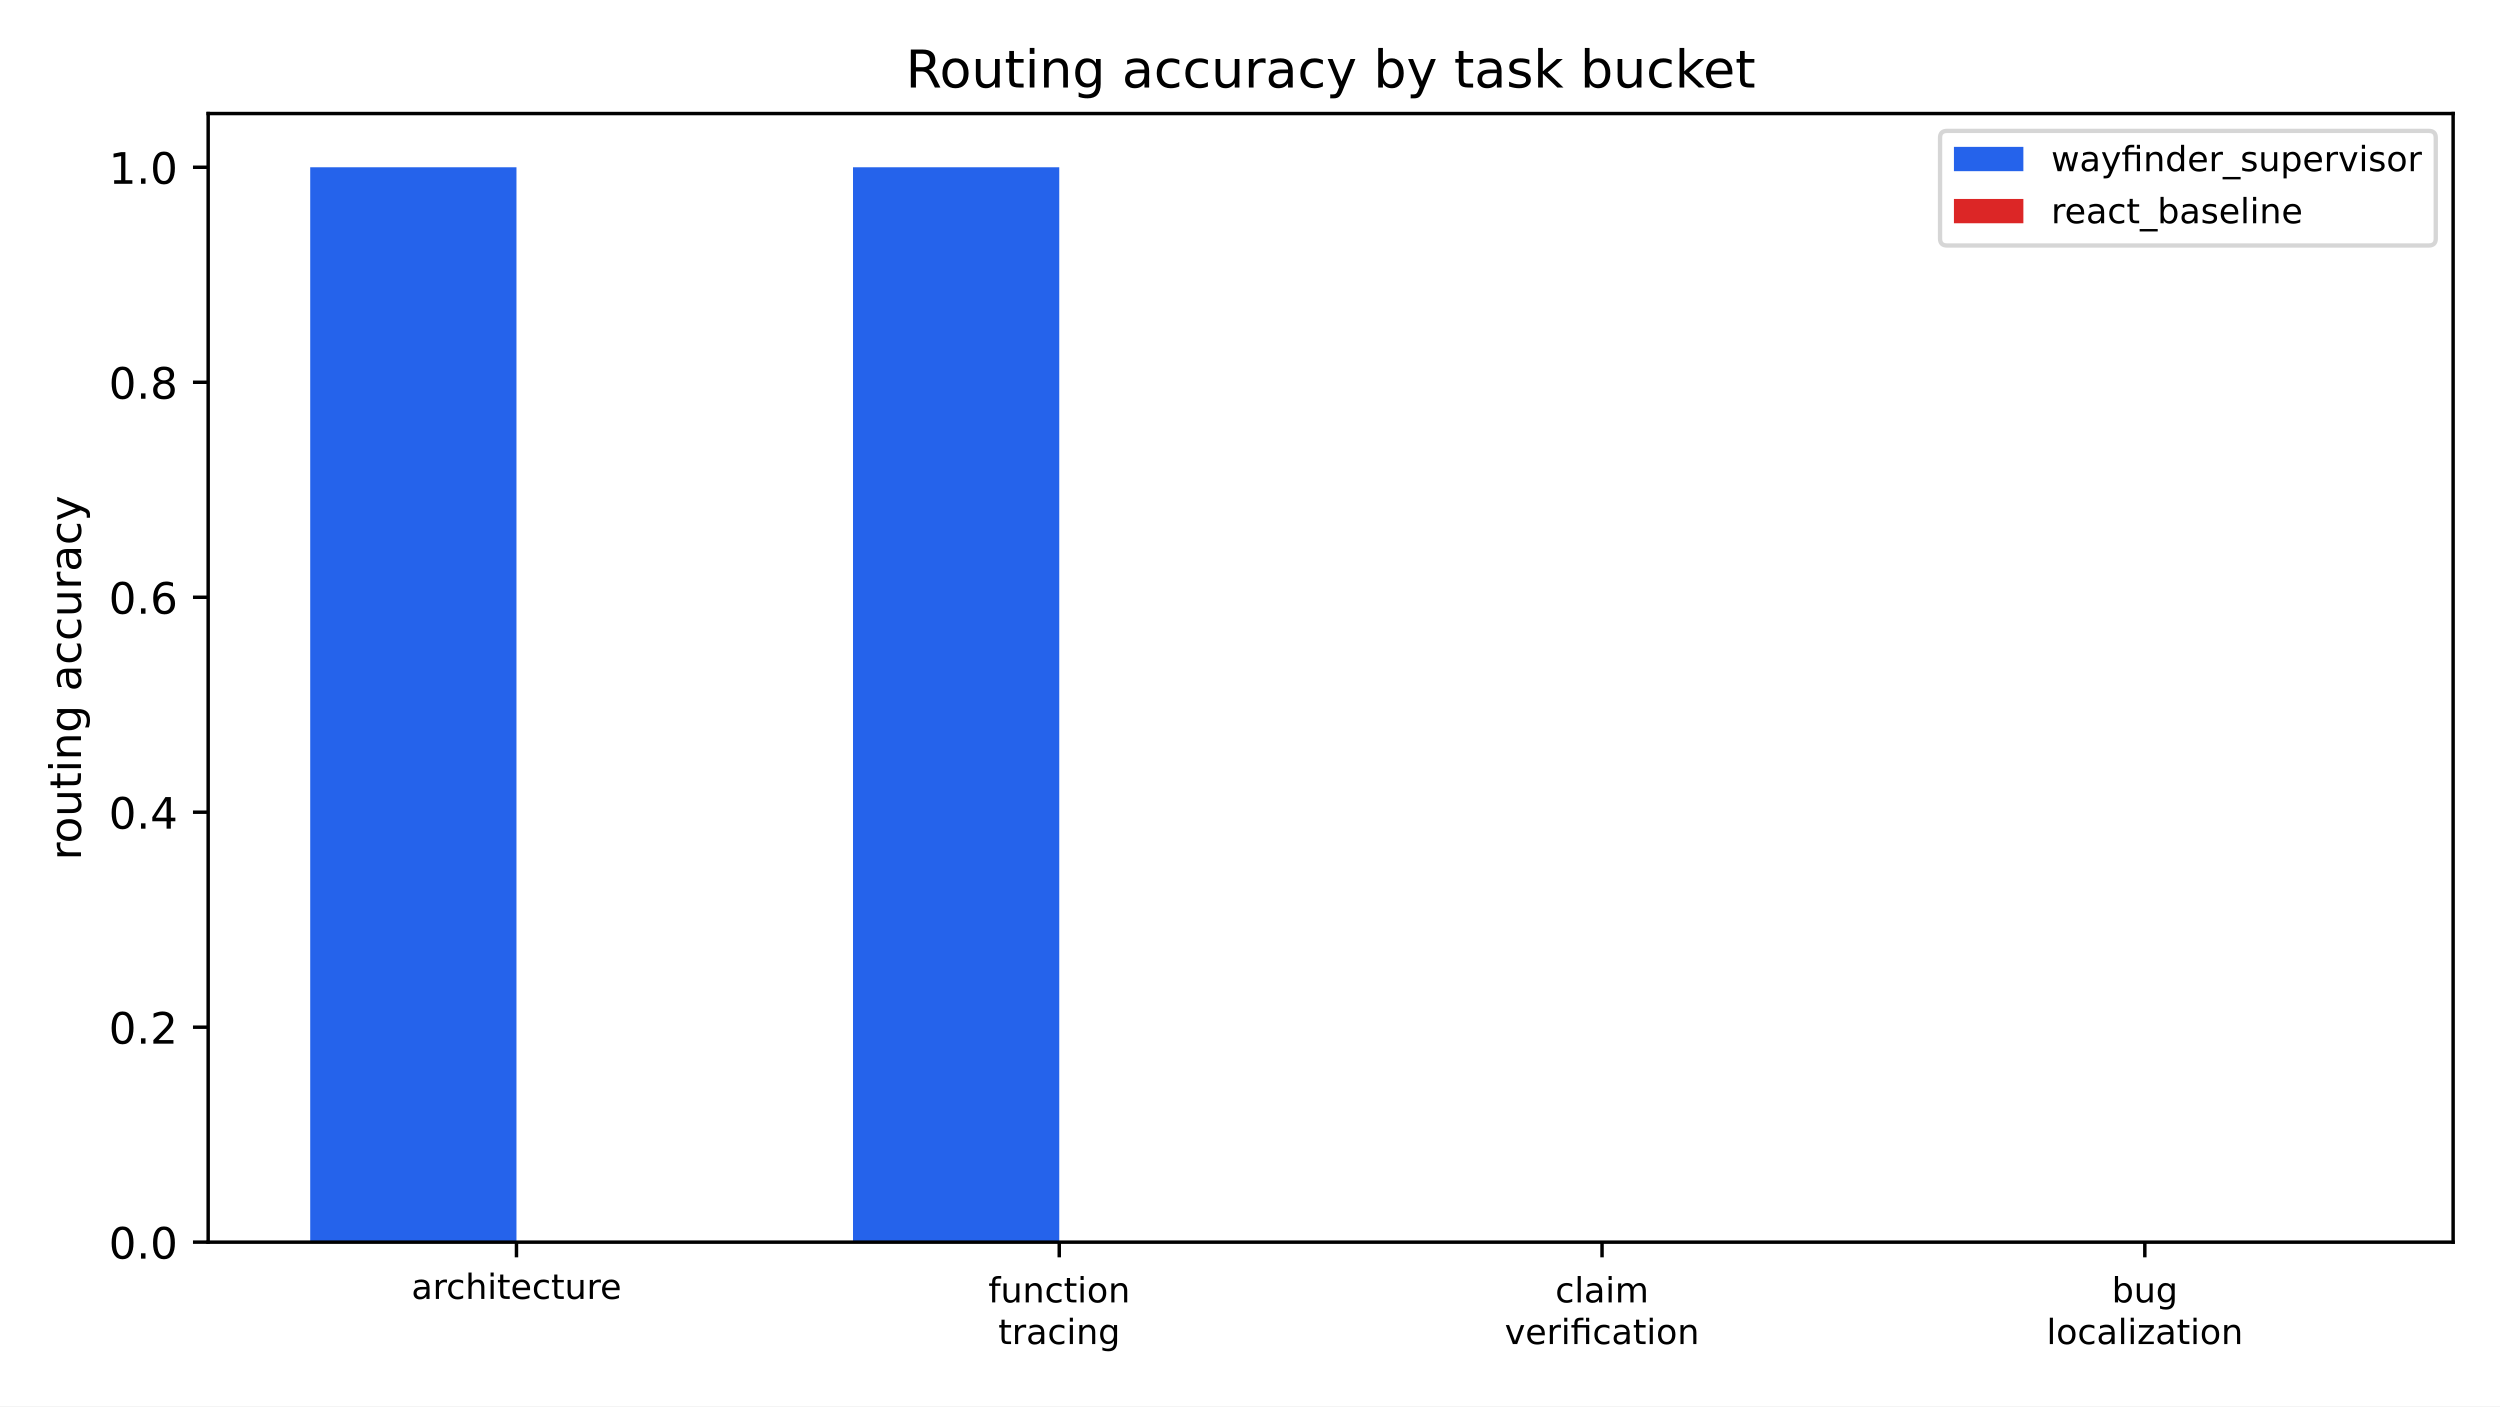
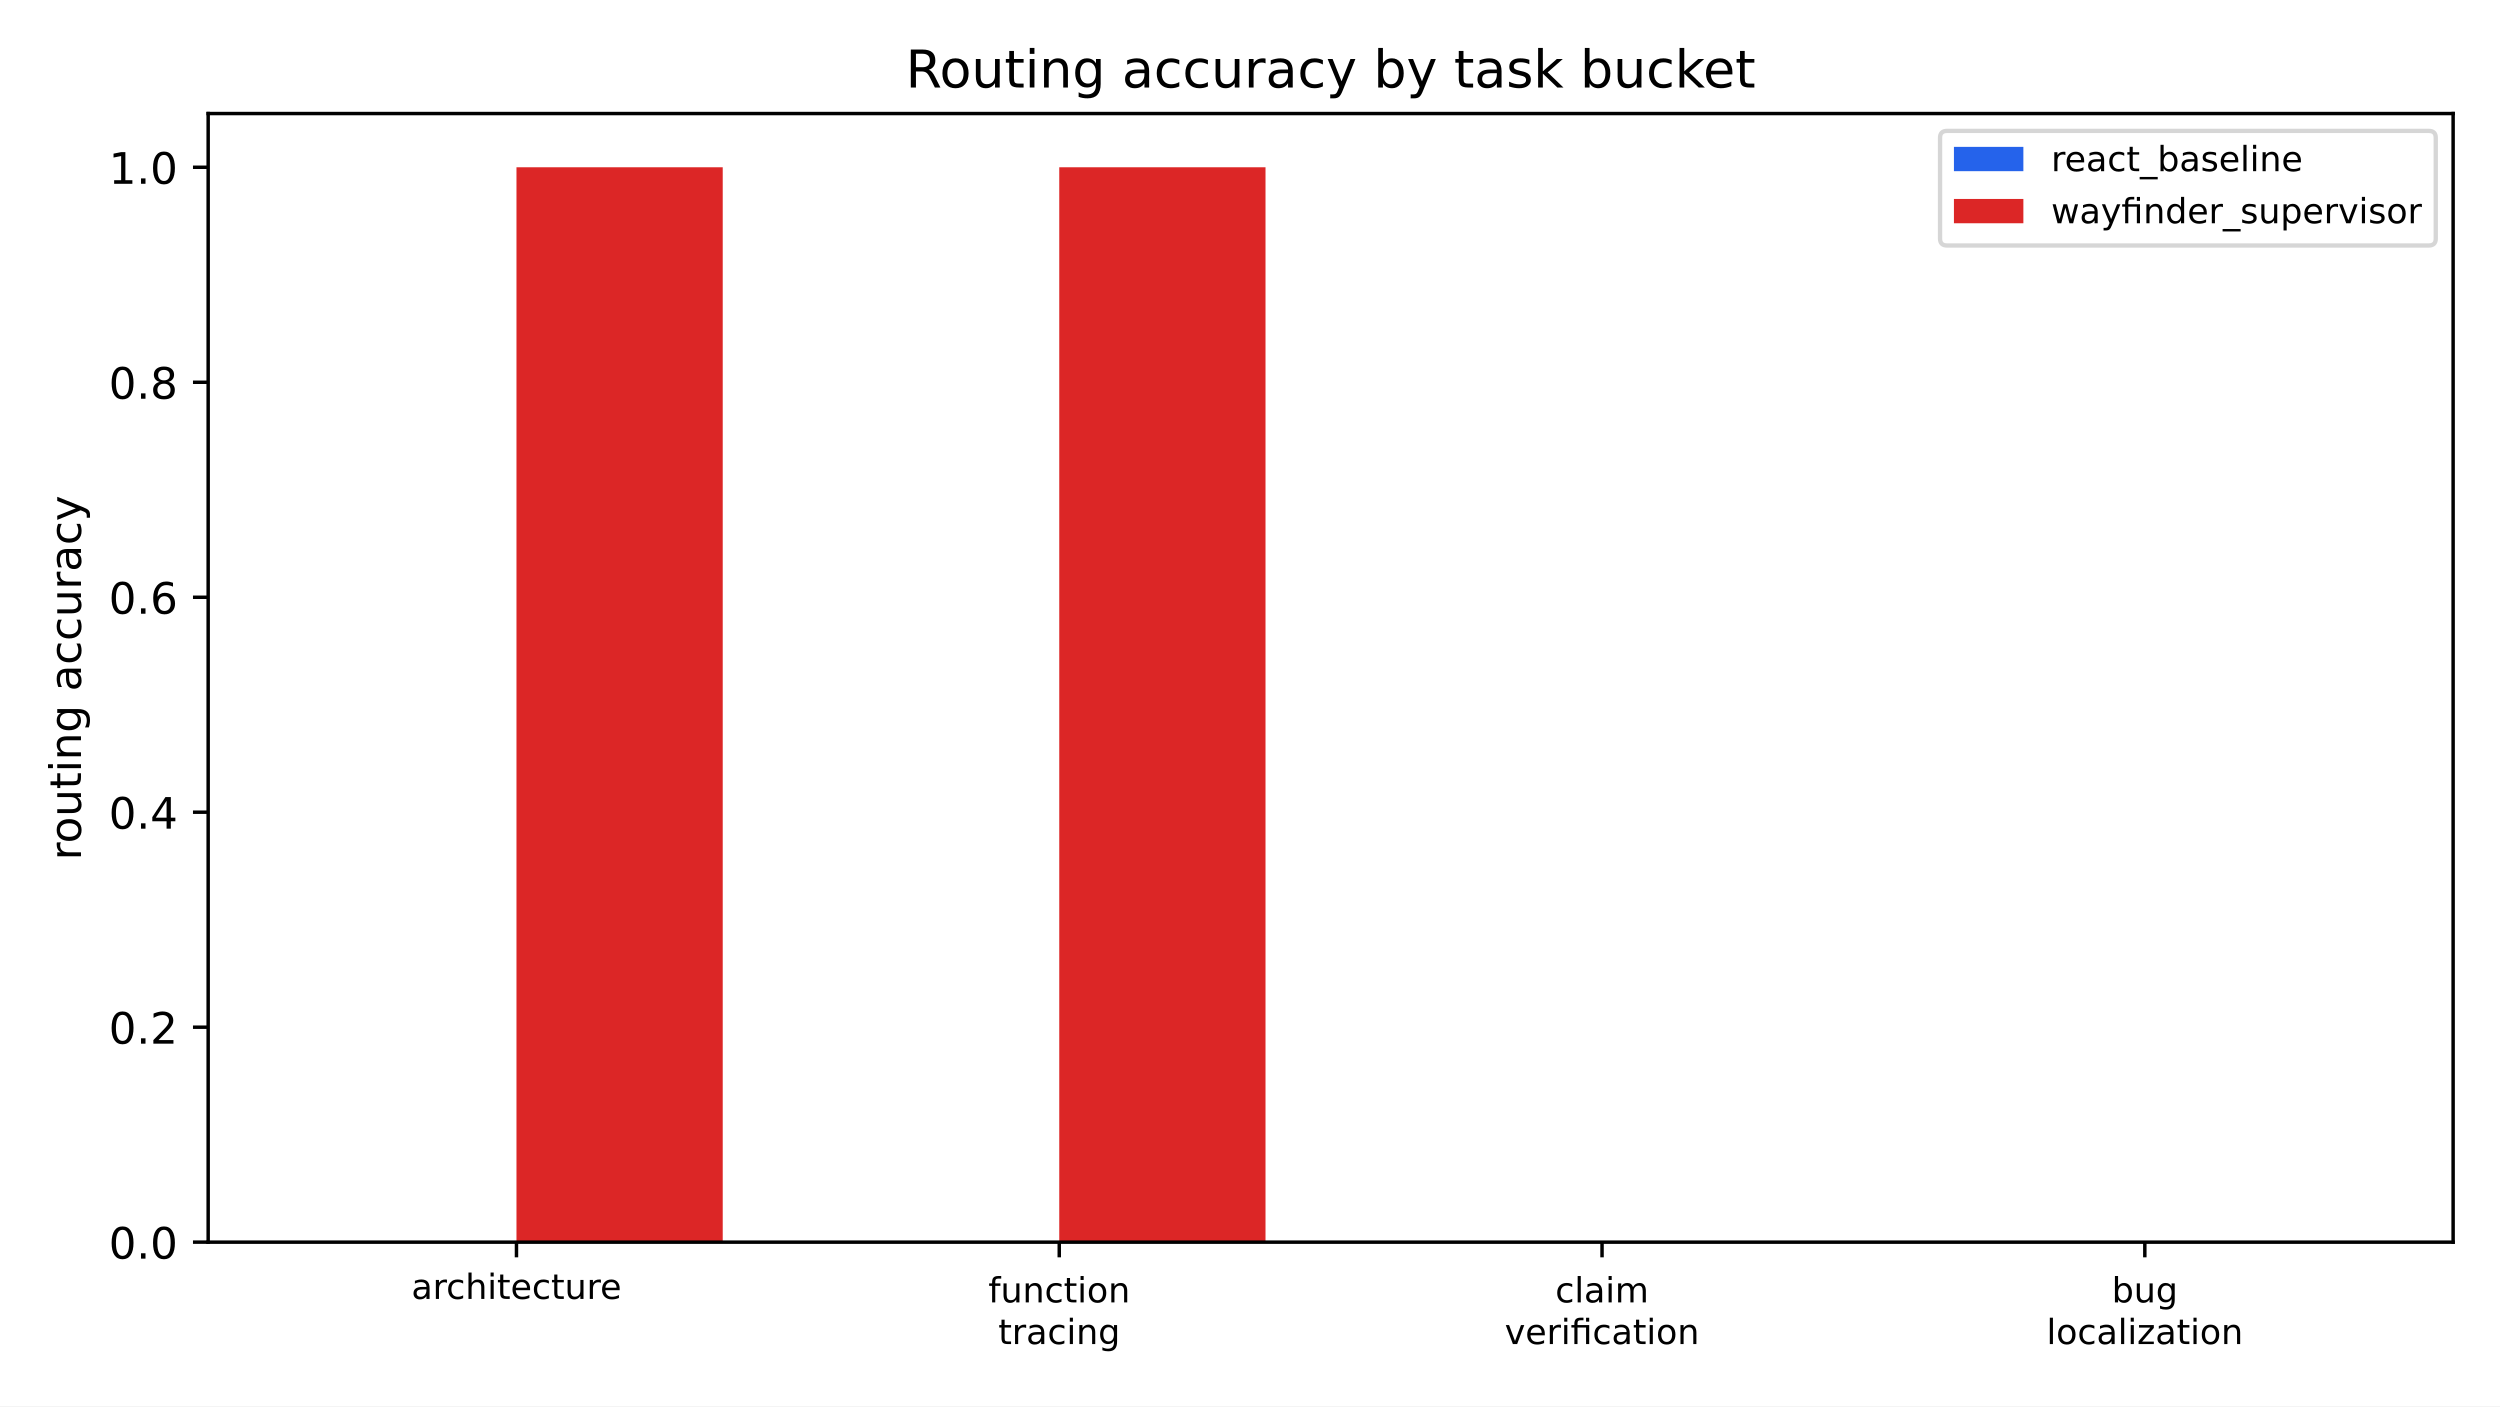
<svg xmlns="http://www.w3.org/2000/svg" xmlns:xlink="http://www.w3.org/1999/xlink" width="576pt" height="324pt" viewBox="0 0 576 324" version="1.1">
  <defs>
    <style type="text/css">*{stroke-linejoin: round; stroke-linecap: butt}</style>
  </defs>
  <g id="figure_1">
    <g id="patch_1">
      <path d="M 0 324  L 576 324  L 576 0  L 0 0  z " style="fill: #ffffff" />
    </g>
    <g id="axes_1">
      <g id="patch_2">
        <path d="M 47.962 286.193  L 565.2 286.193  L 565.2 26.16  L 47.962 26.16  z " style="fill: #ffffff" />
      </g>
      <g id="patch_3">
-         <path d="M 71.473 286.193  L 118.995 286.193  L 118.995 38.543  L 71.473 38.543  z " clip-path="url(#p54533810d9)" style="fill: #2563eb" />
+         <path d="M 71.473 286.193  L 118.995 286.193  L 118.995 286.193  L 71.473 286.193  z " clip-path="url(#p98c8d89238)" style="fill: #2563eb" />
      </g>
      <g id="patch_4">
-         <path d="M 196.531 286.193  L 244.052 286.193  L 244.052 38.543  L 196.531 38.543  z " clip-path="url(#p54533810d9)" style="fill: #2563eb" />
+         <path d="M 196.531 286.193  L 244.052 286.193  L 244.052 286.193  L 196.531 286.193  z " clip-path="url(#p98c8d89238)" style="fill: #2563eb" />
      </g>
      <g id="patch_5">
-         <path d="M 321.588 286.193  L 369.11 286.193  L 369.11 286.193  L 321.588 286.193  z " clip-path="url(#p54533810d9)" style="fill: #2563eb" />
+         <path d="M 321.588 286.193  L 369.11 286.193  L 369.11 286.193  L 321.588 286.193  z " clip-path="url(#p98c8d89238)" style="fill: #2563eb" />
      </g>
      <g id="patch_6">
-         <path d="M 446.646 286.193  L 494.167 286.193  L 494.167 286.193  L 446.646 286.193  z " clip-path="url(#p54533810d9)" style="fill: #2563eb" />
+         <path d="M 446.646 286.193  L 494.167 286.193  L 494.167 286.193  L 446.646 286.193  z " clip-path="url(#p98c8d89238)" style="fill: #2563eb" />
      </g>
      <g id="patch_7">
-         <path d="M 118.995 286.193  L 166.517 286.193  L 166.517 286.193  L 118.995 286.193  z " clip-path="url(#p54533810d9)" style="fill: #dc2626" />
+         <path d="M 118.995 286.193  L 166.517 286.193  L 166.517 38.543  L 118.995 38.543  z " clip-path="url(#p98c8d89238)" style="fill: #dc2626" />
      </g>
      <g id="patch_8">
-         <path d="M 244.052 286.193  L 291.574 286.193  L 291.574 286.193  L 244.052 286.193  z " clip-path="url(#p54533810d9)" style="fill: #dc2626" />
+         <path d="M 244.052 286.193  L 291.574 286.193  L 291.574 38.543  L 244.052 38.543  z " clip-path="url(#p98c8d89238)" style="fill: #dc2626" />
      </g>
      <g id="patch_9">
-         <path d="M 369.11 286.193  L 416.632 286.193  L 416.632 286.193  L 369.11 286.193  z " clip-path="url(#p54533810d9)" style="fill: #dc2626" />
+         <path d="M 369.11 286.193  L 416.632 286.193  L 416.632 286.193  L 369.11 286.193  z " clip-path="url(#p98c8d89238)" style="fill: #dc2626" />
      </g>
      <g id="patch_10">
-         <path d="M 494.167 286.193  L 541.689 286.193  L 541.689 286.193  L 494.167 286.193  z " clip-path="url(#p54533810d9)" style="fill: #dc2626" />
+         <path d="M 494.167 286.193  L 541.689 286.193  L 541.689 286.193  L 494.167 286.193  z " clip-path="url(#p98c8d89238)" style="fill: #dc2626" />
      </g>
      <g id="matplotlib.axis_1">
        <g id="xtick_1">
          <g id="line2d_1">
            <defs>
-               <path id="m32aa533e86" d="M 0 0  L 0 3.5  " style="stroke: #000000; stroke-width: 0.8" />
+               <path id="mb2f4cd3f8e" d="M 0 0  L 0 3.5  " style="stroke: #000000; stroke-width: 0.8" />
            </defs>
            <g>
-               <use xlink:href="#m32aa533e86" x="118.995" y="286.193" style="stroke: #000000; stroke-width: 0.8" />
+               <use xlink:href="#mb2f4cd3f8e" x="118.995" y="286.193" style="stroke: #000000; stroke-width: 0.8" />
            </g>
          </g>
          <g id="text_1">
            <g transform="translate(94.79248 299.2719) scale(0.08 -0.08)">
              <defs>
                <path id="DejaVuSans-44" d="M 2194 1759  Q 1497 1759 1228 1600  Q 959 1441 959 1056  Q 959 750 1161 570  Q 1363 391 1709 391  Q 2188 391 2477 730  Q 2766 1069 2766 1631  L 2766 1759  L 2194 1759  z M 3341 1997  L 3341 0  L 2766 0  L 2766 531  Q 2569 213 2275 61  Q 1981 -91 1556 -91  Q 1019 -91 701 211  Q 384 513 384 1019  Q 384 1609 779 1909  Q 1175 2209 1959 2209  L 2766 2209  L 2766 2266  Q 2766 2663 2505 2880  Q 2244 3097 1772 3097  Q 1472 3097 1187 3025  Q 903 2953 641 2809  L 641 3341  Q 956 3463 1253 3523  Q 1550 3584 1831 3584  Q 2591 3584 2966 3190  Q 3341 2797 3341 1997  z " transform="scale(0.015625)" />
                <path id="DejaVuSans-55" d="M 2631 2963  Q 2534 3019 2420 3045  Q 2306 3072 2169 3072  Q 1681 3072 1420 2755  Q 1159 2438 1159 1844  L 1159 0  L 581 0  L 581 3500  L 1159 3500  L 1159 2956  Q 1341 3275 1631 3429  Q 1922 3584 2338 3584  Q 2397 3584 2469 3576  Q 2541 3569 2628 3553  L 2631 2963  z " transform="scale(0.015625)" />
                <path id="DejaVuSans-46" d="M 3122 3366  L 3122 2828  Q 2878 2963 2633 3030  Q 2388 3097 2138 3097  Q 1578 3097 1268 2742  Q 959 2388 959 1747  Q 959 1106 1268 751  Q 1578 397 2138 397  Q 2388 397 2633 464  Q 2878 531 3122 666  L 3122 134  Q 2881 22 2623 -34  Q 2366 -91 2075 -91  Q 1284 -91 818 406  Q 353 903 353 1747  Q 353 2603 823 3093  Q 1294 3584 2113 3584  Q 2378 3584 2631 3529  Q 2884 3475 3122 3366  z " transform="scale(0.015625)" />
                <path id="DejaVuSans-4b" d="M 3513 2113  L 3513 0  L 2938 0  L 2938 2094  Q 2938 2591 2744 2837  Q 2550 3084 2163 3084  Q 1697 3084 1428 2787  Q 1159 2491 1159 1978  L 1159 0  L 581 0  L 581 4863  L 1159 4863  L 1159 2956  Q 1366 3272 1645 3428  Q 1925 3584 2291 3584  Q 2894 3584 3203 3211  Q 3513 2838 3513 2113  z " transform="scale(0.015625)" />
                <path id="DejaVuSans-4c" d="M 603 3500  L 1178 3500  L 1178 0  L 603 0  L 603 3500  z M 603 4863  L 1178 4863  L 1178 4134  L 603 4134  L 603 4863  z " transform="scale(0.015625)" />
                <path id="DejaVuSans-57" d="M 1172 4494  L 1172 3500  L 2356 3500  L 2356 3053  L 1172 3053  L 1172 1153  Q 1172 725 1289 603  Q 1406 481 1766 481  L 2356 481  L 2356 0  L 1766 0  Q 1100 0 847 248  Q 594 497 594 1153  L 594 3053  L 172 3053  L 172 3500  L 594 3500  L 594 4494  L 1172 4494  z " transform="scale(0.015625)" />
                <path id="DejaVuSans-48" d="M 3597 1894  L 3597 1613  L 953 1613  Q 991 1019 1311 708  Q 1631 397 2203 397  Q 2534 397 2845 478  Q 3156 559 3463 722  L 3463 178  Q 3153 47 2828 -22  Q 2503 -91 2169 -91  Q 1331 -91 842 396  Q 353 884 353 1716  Q 353 2575 817 3079  Q 1281 3584 2069 3584  Q 2775 3584 3186 3129  Q 3597 2675 3597 1894  z M 3022 2063  Q 3016 2534 2758 2815  Q 2500 3097 2075 3097  Q 1594 3097 1305 2825  Q 1016 2553 972 2059  L 3022 2063  z " transform="scale(0.015625)" />
                <path id="DejaVuSans-58" d="M 544 1381  L 544 3500  L 1119 3500  L 1119 1403  Q 1119 906 1312 657  Q 1506 409 1894 409  Q 2359 409 2629 706  Q 2900 1003 2900 1516  L 2900 3500  L 3475 3500  L 3475 0  L 2900 0  L 2900 538  Q 2691 219 2414 64  Q 2138 -91 1772 -91  Q 1169 -91 856 284  Q 544 659 544 1381  z M 1991 3584  L 1991 3584  z " transform="scale(0.015625)" />
              </defs>
              <use xlink:href="#DejaVuSans-44" />
              <use xlink:href="#DejaVuSans-55" transform="translate(61.28125 0)" />
              <use xlink:href="#DejaVuSans-46" transform="translate(100.1875 0)" />
              <use xlink:href="#DejaVuSans-4b" transform="translate(155.1719 0)" />
              <use xlink:href="#DejaVuSans-4c" transform="translate(218.5469 0)" />
              <use xlink:href="#DejaVuSans-57" transform="translate(246.3281 0)" />
              <use xlink:href="#DejaVuSans-48" transform="translate(285.5312 0)" />
              <use xlink:href="#DejaVuSans-46" transform="translate(347.0625 0)" />
              <use xlink:href="#DejaVuSans-57" transform="translate(402.0469 0)" />
              <use xlink:href="#DejaVuSans-58" transform="translate(441.25 0)" />
              <use xlink:href="#DejaVuSans-55" transform="translate(504.625 0)" />
              <use xlink:href="#DejaVuSans-48" transform="translate(543.5312 0)" />
            </g>
          </g>
        </g>
        <g id="xtick_2">
          <g id="line2d_2">
            <g>
-               <use xlink:href="#m32aa533e86" x="244.052" y="286.193" style="stroke: #000000; stroke-width: 0.8" />
+               <use xlink:href="#mb2f4cd3f8e" x="244.052" y="286.193" style="stroke: #000000; stroke-width: 0.8" />
            </g>
          </g>
          <g id="text_2">
            <g transform="translate(227.7131 300.0727) scale(0.08 -0.08)">
              <defs>
                <path id="DejaVuSans-49" d="M 2375 4863  L 2375 4384  L 1825 4384  Q 1516 4384 1395 4259  Q 1275 4134 1275 3809  L 1275 3500  L 2222 3500  L 2222 3053  L 1275 3053  L 1275 0  L 697 0  L 697 3053  L 147 3053  L 147 3500  L 697 3500  L 697 3744  Q 697 4328 969 4595  Q 1241 4863 1831 4863  L 2375 4863  z " transform="scale(0.015625)" />
                <path id="DejaVuSans-51" d="M 3513 2113  L 3513 0  L 2938 0  L 2938 2094  Q 2938 2591 2744 2837  Q 2550 3084 2163 3084  Q 1697 3084 1428 2787  Q 1159 2491 1159 1978  L 1159 0  L 581 0  L 581 3500  L 1159 3500  L 1159 2956  Q 1366 3272 1645 3428  Q 1925 3584 2291 3584  Q 2894 3584 3203 3211  Q 3513 2838 3513 2113  z " transform="scale(0.015625)" />
                <path id="DejaVuSans-52" d="M 1959 3097  Q 1497 3097 1228 2736  Q 959 2375 959 1747  Q 959 1119 1226 758  Q 1494 397 1959 397  Q 2419 397 2687 759  Q 2956 1122 2956 1747  Q 2956 2369 2687 2733  Q 2419 3097 1959 3097  z M 1959 3584  Q 2709 3584 3137 3096  Q 3566 2609 3566 1747  Q 3566 888 3137 398  Q 2709 -91 1959 -91  Q 1206 -91 779 398  Q 353 888 353 1747  Q 353 2609 779 3096  Q 1206 3584 1959 3584  z " transform="scale(0.015625)" />
              </defs>
              <use xlink:href="#DejaVuSans-49" />
              <use xlink:href="#DejaVuSans-58" transform="translate(35.20312 0)" />
              <use xlink:href="#DejaVuSans-51" transform="translate(98.57812 0)" />
              <use xlink:href="#DejaVuSans-46" transform="translate(161.9531 0)" />
              <use xlink:href="#DejaVuSans-57" transform="translate(216.9375 0)" />
              <use xlink:href="#DejaVuSans-4c" transform="translate(256.1406 0)" />
              <use xlink:href="#DejaVuSans-52" transform="translate(283.9219 0)" />
              <use xlink:href="#DejaVuSans-51" transform="translate(345.1094 0)" />
            </g>
            <g transform="translate(230.0037 309.6748) scale(0.08 -0.08)">
              <defs>
                <path id="DejaVuSans-4a" d="M 2906 1791  Q 2906 2416 2648 2759  Q 2391 3103 1925 3103  Q 1463 3103 1205 2759  Q 947 2416 947 1791  Q 947 1169 1205 825  Q 1463 481 1925 481  Q 2391 481 2648 825  Q 2906 1169 2906 1791  z M 3481 434  Q 3481 -459 3084 -895  Q 2688 -1331 1869 -1331  Q 1566 -1331 1297 -1286  Q 1028 -1241 775 -1147  L 775 -588  Q 1028 -725 1275 -790  Q 1522 -856 1778 -856  Q 2344 -856 2625 -561  Q 2906 -266 2906 331  L 2906 616  Q 2728 306 2450 153  Q 2172 0 1784 0  Q 1141 0 747 490  Q 353 981 353 1791  Q 353 2603 747 3093  Q 1141 3584 1784 3584  Q 2172 3584 2450 3431  Q 2728 3278 2906 2969  L 2906 3500  L 3481 3500  L 3481 434  z " transform="scale(0.015625)" />
              </defs>
              <use xlink:href="#DejaVuSans-57" />
              <use xlink:href="#DejaVuSans-55" transform="translate(39.20312 0)" />
              <use xlink:href="#DejaVuSans-44" transform="translate(80.3125 0)" />
              <use xlink:href="#DejaVuSans-46" transform="translate(141.5938 0)" />
              <use xlink:href="#DejaVuSans-4c" transform="translate(196.5781 0)" />
              <use xlink:href="#DejaVuSans-51" transform="translate(224.3594 0)" />
              <use xlink:href="#DejaVuSans-4a" transform="translate(287.7344 0)" />
            </g>
          </g>
        </g>
        <g id="xtick_3">
          <g id="line2d_3">
            <g>
-               <use xlink:href="#m32aa533e86" x="369.11" y="286.193" style="stroke: #000000; stroke-width: 0.8" />
+               <use xlink:href="#mb2f4cd3f8e" x="369.11" y="286.193" style="stroke: #000000; stroke-width: 0.8" />
            </g>
          </g>
          <g id="text_3">
            <g transform="translate(358.3405 300.0727) scale(0.08 -0.08)">
              <defs>
                <path id="DejaVuSans-4f" d="M 603 4863  L 1178 4863  L 1178 0  L 603 0  L 603 4863  z " transform="scale(0.015625)" />
                <path id="DejaVuSans-50" d="M 3328 2828  Q 3544 3216 3844 3400  Q 4144 3584 4550 3584  Q 5097 3584 5394 3201  Q 5691 2819 5691 2113  L 5691 0  L 5113 0  L 5113 2094  Q 5113 2597 4934 2840  Q 4756 3084 4391 3084  Q 3944 3084 3684 2787  Q 3425 2491 3425 1978  L 3425 0  L 2847 0  L 2847 2094  Q 2847 2600 2669 2842  Q 2491 3084 2119 3084  Q 1678 3084 1418 2786  Q 1159 2488 1159 1978  L 1159 0  L 581 0  L 581 3500  L 1159 3500  L 1159 2956  Q 1356 3278 1631 3431  Q 1906 3584 2284 3584  Q 2666 3584 2933 3390  Q 3200 3197 3328 2828  z " transform="scale(0.015625)" />
              </defs>
              <use xlink:href="#DejaVuSans-46" />
              <use xlink:href="#DejaVuSans-4f" transform="translate(54.98438 0)" />
              <use xlink:href="#DejaVuSans-44" transform="translate(82.76562 0)" />
              <use xlink:href="#DejaVuSans-4c" transform="translate(144.0469 0)" />
              <use xlink:href="#DejaVuSans-50" transform="translate(171.8281 0)" />
            </g>
            <g transform="translate(346.6937 309.6748) scale(0.08 -0.08)">
              <defs>
                <path id="DejaVuSans-59" d="M 191 3500  L 800 3500  L 1894 563  L 2988 3500  L 3597 3500  L 2284 0  L 1503 0  L 191 3500  z " transform="scale(0.015625)" />
                <path id="DejaVuSans-13af" d="M 3431 3500  L 3431 0  L 2853 0  L 2853 3053  L 1275 3053  L 1275 0  L 697 0  L 697 3053  L 147 3053  L 147 3500  L 697 3500  L 697 3744  Q 697 4316 967 4589  Q 1238 4863 1797 4863  L 2375 4863  L 2375 4384  L 1825 4384  Q 1516 4384 1395 4259  Q 1275 4134 1275 3809  L 1275 3500  L 3431 3500  z M 2853 4856  L 3431 4856  L 3431 4128  L 2853 4128  L 2853 4856  z " transform="scale(0.015625)" />
              </defs>
              <use xlink:href="#DejaVuSans-59" />
              <use xlink:href="#DejaVuSans-48" transform="translate(59.1875 0)" />
              <use xlink:href="#DejaVuSans-55" transform="translate(120.7188 0)" />
              <use xlink:href="#DejaVuSans-4c" transform="translate(161.8281 0)" />
              <use xlink:href="#DejaVuSans-13af" transform="translate(189.6094 0)" />
              <use xlink:href="#DejaVuSans-46" transform="translate(252.5938 0)" />
              <use xlink:href="#DejaVuSans-44" transform="translate(307.5781 0)" />
              <use xlink:href="#DejaVuSans-57" transform="translate(368.8594 0)" />
              <use xlink:href="#DejaVuSans-4c" transform="translate(408.0625 0)" />
              <use xlink:href="#DejaVuSans-52" transform="translate(435.8438 0)" />
              <use xlink:href="#DejaVuSans-51" transform="translate(497.0312 0)" />
            </g>
          </g>
        </g>
        <g id="xtick_4">
          <g id="line2d_4">
            <g>
-               <use xlink:href="#m32aa533e86" x="494.167" y="286.193" style="stroke: #000000; stroke-width: 0.8" />
+               <use xlink:href="#mb2f4cd3f8e" x="494.167" y="286.193" style="stroke: #000000; stroke-width: 0.8" />
            </g>
          </g>
          <g id="text_4">
            <g transform="translate(486.5536 300.0727) scale(0.08 -0.08)">
              <defs>
                <path id="DejaVuSans-45" d="M 3116 1747  Q 3116 2381 2855 2742  Q 2594 3103 2138 3103  Q 1681 3103 1420 2742  Q 1159 2381 1159 1747  Q 1159 1113 1420 752  Q 1681 391 2138 391  Q 2594 391 2855 752  Q 3116 1113 3116 1747  z M 1159 2969  Q 1341 3281 1617 3432  Q 1894 3584 2278 3584  Q 2916 3584 3314 3078  Q 3713 2572 3713 1747  Q 3713 922 3314 415  Q 2916 -91 2278 -91  Q 1894 -91 1617 61  Q 1341 213 1159 525  L 1159 0  L 581 0  L 581 4863  L 1159 4863  L 1159 2969  z " transform="scale(0.015625)" />
              </defs>
              <use xlink:href="#DejaVuSans-45" />
              <use xlink:href="#DejaVuSans-58" transform="translate(63.48438 0)" />
              <use xlink:href="#DejaVuSans-4a" transform="translate(126.8594 0)" />
            </g>
            <g transform="translate(471.523 309.6748) scale(0.08 -0.08)">
              <defs>
                <path id="DejaVuSans-5d" d="M 353 3500  L 3084 3500  L 3084 2975  L 922 459  L 3084 459  L 3084 0  L 275 0  L 275 525  L 2438 3041  L 353 3041  L 353 3500  z " transform="scale(0.015625)" />
              </defs>
              <use xlink:href="#DejaVuSans-4f" />
              <use xlink:href="#DejaVuSans-52" transform="translate(27.78125 0)" />
              <use xlink:href="#DejaVuSans-46" transform="translate(88.96875 0)" />
              <use xlink:href="#DejaVuSans-44" transform="translate(143.9531 0)" />
              <use xlink:href="#DejaVuSans-4f" transform="translate(205.2344 0)" />
              <use xlink:href="#DejaVuSans-4c" transform="translate(233.0156 0)" />
              <use xlink:href="#DejaVuSans-5d" transform="translate(260.7969 0)" />
              <use xlink:href="#DejaVuSans-44" transform="translate(313.2812 0)" />
              <use xlink:href="#DejaVuSans-57" transform="translate(374.5625 0)" />
              <use xlink:href="#DejaVuSans-4c" transform="translate(413.7656 0)" />
              <use xlink:href="#DejaVuSans-52" transform="translate(441.5469 0)" />
              <use xlink:href="#DejaVuSans-51" transform="translate(502.7344 0)" />
            </g>
          </g>
        </g>
      </g>
      <g id="matplotlib.axis_2">
        <g id="ytick_1">
          <g id="line2d_5">
            <defs>
-               <path id="m65cd5861a5" d="M 0 0  L -3.5 0  " style="stroke: #000000; stroke-width: 0.8" />
+               <path id="m065052e175" d="M 0 0  L -3.5 0  " style="stroke: #000000; stroke-width: 0.8" />
            </defs>
            <g>
-               <use xlink:href="#m65cd5861a5" x="47.962" y="286.193" style="stroke: #000000; stroke-width: 0.8" />
+               <use xlink:href="#m065052e175" x="47.962" y="286.193" style="stroke: #000000; stroke-width: 0.8" />
            </g>
          </g>
          <g id="text_5">
            <g transform="translate(25.05922 289.992) scale(0.1 -0.1)">
              <defs>
                <path id="DejaVuSans-13" d="M 2034 4250  Q 1547 4250 1301 3770  Q 1056 3291 1056 2328  Q 1056 1369 1301 889  Q 1547 409 2034 409  Q 2525 409 2770 889  Q 3016 1369 3016 2328  Q 3016 3291 2770 3770  Q 2525 4250 2034 4250  z M 2034 4750  Q 2819 4750 3233 4129  Q 3647 3509 3647 2328  Q 3647 1150 3233 529  Q 2819 -91 2034 -91  Q 1250 -91 836 529  Q 422 1150 422 2328  Q 422 3509 836 4129  Q 1250 4750 2034 4750  z " transform="scale(0.015625)" />
                <path id="DejaVuSans-11" d="M 684 794  L 1344 794  L 1344 0  L 684 0  L 684 794  z " transform="scale(0.015625)" />
              </defs>
              <use xlink:href="#DejaVuSans-13" />
              <use xlink:href="#DejaVuSans-11" transform="translate(63.625 0)" />
              <use xlink:href="#DejaVuSans-13" transform="translate(95.40625 0)" />
            </g>
          </g>
        </g>
        <g id="ytick_2">
          <g id="line2d_6">
            <g>
-               <use xlink:href="#m65cd5861a5" x="47.962" y="236.663" style="stroke: #000000; stroke-width: 0.8" />
+               <use xlink:href="#m065052e175" x="47.962" y="236.663" style="stroke: #000000; stroke-width: 0.8" />
            </g>
          </g>
          <g id="text_6">
            <g transform="translate(25.05922 240.4618) scale(0.1 -0.1)">
              <defs>
                <path id="DejaVuSans-15" d="M 1228 531  L 3431 531  L 3431 0  L 469 0  L 469 531  Q 828 903 1448 1529  Q 2069 2156 2228 2338  Q 2531 2678 2651 2914  Q 2772 3150 2772 3378  Q 2772 3750 2511 3984  Q 2250 4219 1831 4219  Q 1534 4219 1204 4116  Q 875 4013 500 3803  L 500 4441  Q 881 4594 1212 4672  Q 1544 4750 1819 4750  Q 2544 4750 2975 4387  Q 3406 4025 3406 3419  Q 3406 3131 3298 2873  Q 3191 2616 2906 2266  Q 2828 2175 2409 1742  Q 1991 1309 1228 531  z " transform="scale(0.015625)" />
              </defs>
              <use xlink:href="#DejaVuSans-13" />
              <use xlink:href="#DejaVuSans-11" transform="translate(63.625 0)" />
              <use xlink:href="#DejaVuSans-15" transform="translate(95.40625 0)" />
            </g>
          </g>
        </g>
        <g id="ytick_3">
          <g id="line2d_7">
            <g>
-               <use xlink:href="#m65cd5861a5" x="47.962" y="187.133" style="stroke: #000000; stroke-width: 0.8" />
+               <use xlink:href="#m065052e175" x="47.962" y="187.133" style="stroke: #000000; stroke-width: 0.8" />
            </g>
          </g>
          <g id="text_7">
            <g transform="translate(25.05922 190.9317) scale(0.1 -0.1)">
              <defs>
                <path id="DejaVuSans-17" d="M 2419 4116  L 825 1625  L 2419 1625  L 2419 4116  z M 2253 4666  L 3047 4666  L 3047 1625  L 3713 1625  L 3713 1100  L 3047 1100  L 3047 0  L 2419 0  L 2419 1100  L 313 1100  L 313 1709  L 2253 4666  z " transform="scale(0.015625)" />
              </defs>
              <use xlink:href="#DejaVuSans-13" />
              <use xlink:href="#DejaVuSans-11" transform="translate(63.625 0)" />
              <use xlink:href="#DejaVuSans-17" transform="translate(95.40625 0)" />
            </g>
          </g>
        </g>
        <g id="ytick_4">
          <g id="line2d_8">
            <g>
-               <use xlink:href="#m65cd5861a5" x="47.962" y="137.603" style="stroke: #000000; stroke-width: 0.8" />
+               <use xlink:href="#m065052e175" x="47.962" y="137.603" style="stroke: #000000; stroke-width: 0.8" />
            </g>
          </g>
          <g id="text_8">
            <g transform="translate(25.05922 141.4016) scale(0.1 -0.1)">
              <defs>
                <path id="DejaVuSans-19" d="M 2113 2584  Q 1688 2584 1439 2293  Q 1191 2003 1191 1497  Q 1191 994 1439 701  Q 1688 409 2113 409  Q 2538 409 2786 701  Q 3034 994 3034 1497  Q 3034 2003 2786 2293  Q 2538 2584 2113 2584  z M 3366 4563  L 3366 3988  Q 3128 4100 2886 4159  Q 2644 4219 2406 4219  Q 1781 4219 1451 3797  Q 1122 3375 1075 2522  Q 1259 2794 1537 2939  Q 1816 3084 2150 3084  Q 2853 3084 3261 2657  Q 3669 2231 3669 1497  Q 3669 778 3244 343  Q 2819 -91 2113 -91  Q 1303 -91 875 529  Q 447 1150 447 2328  Q 447 3434 972 4092  Q 1497 4750 2381 4750  Q 2619 4750 2861 4703  Q 3103 4656 3366 4563  z " transform="scale(0.015625)" />
              </defs>
              <use xlink:href="#DejaVuSans-13" />
              <use xlink:href="#DejaVuSans-11" transform="translate(63.625 0)" />
              <use xlink:href="#DejaVuSans-19" transform="translate(95.40625 0)" />
            </g>
          </g>
        </g>
        <g id="ytick_5">
          <g id="line2d_9">
            <g>
-               <use xlink:href="#m65cd5861a5" x="47.962" y="88.073" style="stroke: #000000; stroke-width: 0.8" />
+               <use xlink:href="#m065052e175" x="47.962" y="88.073" style="stroke: #000000; stroke-width: 0.8" />
            </g>
          </g>
          <g id="text_9">
            <g transform="translate(25.05922 91.87148) scale(0.1 -0.1)">
              <defs>
                <path id="DejaVuSans-1b" d="M 2034 2216  Q 1584 2216 1326 1975  Q 1069 1734 1069 1313  Q 1069 891 1326 650  Q 1584 409 2034 409  Q 2484 409 2743 651  Q 3003 894 3003 1313  Q 3003 1734 2745 1975  Q 2488 2216 2034 2216  z M 1403 2484  Q 997 2584 770 2862  Q 544 3141 544 3541  Q 544 4100 942 4425  Q 1341 4750 2034 4750  Q 2731 4750 3128 4425  Q 3525 4100 3525 3541  Q 3525 3141 3298 2862  Q 3072 2584 2669 2484  Q 3125 2378 3379 2068  Q 3634 1759 3634 1313  Q 3634 634 3220 271  Q 2806 -91 2034 -91  Q 1263 -91 848 271  Q 434 634 434 1313  Q 434 1759 690 2068  Q 947 2378 1403 2484  z M 1172 3481  Q 1172 3119 1398 2916  Q 1625 2713 2034 2713  Q 2441 2713 2670 2916  Q 2900 3119 2900 3481  Q 2900 3844 2670 4047  Q 2441 4250 2034 4250  Q 1625 4250 1398 4047  Q 1172 3844 1172 3481  z " transform="scale(0.015625)" />
              </defs>
              <use xlink:href="#DejaVuSans-13" />
              <use xlink:href="#DejaVuSans-11" transform="translate(63.625 0)" />
              <use xlink:href="#DejaVuSans-1b" transform="translate(95.40625 0)" />
            </g>
          </g>
        </g>
        <g id="ytick_6">
          <g id="line2d_10">
            <g>
-               <use xlink:href="#m65cd5861a5" x="47.962" y="38.543" style="stroke: #000000; stroke-width: 0.8" />
+               <use xlink:href="#m065052e175" x="47.962" y="38.543" style="stroke: #000000; stroke-width: 0.8" />
            </g>
          </g>
          <g id="text_10">
            <g transform="translate(25.05922 42.34136) scale(0.1 -0.1)">
              <defs>
                <path id="DejaVuSans-14" d="M 794 531  L 1825 531  L 1825 4091  L 703 3866  L 703 4441  L 1819 4666  L 2450 4666  L 2450 531  L 3481 531  L 3481 0  L 794 0  L 794 531  z " transform="scale(0.015625)" />
              </defs>
              <use xlink:href="#DejaVuSans-14" />
              <use xlink:href="#DejaVuSans-11" transform="translate(63.625 0)" />
              <use xlink:href="#DejaVuSans-13" transform="translate(95.40625 0)" />
            </g>
          </g>
        </g>
        <g id="text_11">
          <g transform="translate(18.65687 198.1906) rotate(-90) scale(0.1 -0.1)">
            <defs>
              <path id="DejaVuSans-3" transform="scale(0.015625)" />
              <path id="DejaVuSans-5c" d="M 2059 -325  Q 1816 -950 1584 -1140  Q 1353 -1331 966 -1331  L 506 -1331  L 506 -850  L 844 -850  Q 1081 -850 1212 -737  Q 1344 -625 1503 -206  L 1606 56  L 191 3500  L 800 3500  L 1894 763  L 2988 3500  L 3597 3500  L 2059 -325  z " transform="scale(0.015625)" />
            </defs>
            <use xlink:href="#DejaVuSans-55" />
            <use xlink:href="#DejaVuSans-52" transform="translate(38.90625 0)" />
            <use xlink:href="#DejaVuSans-58" transform="translate(100.0938 0)" />
            <use xlink:href="#DejaVuSans-57" transform="translate(163.4688 0)" />
            <use xlink:href="#DejaVuSans-4c" transform="translate(202.6719 0)" />
            <use xlink:href="#DejaVuSans-51" transform="translate(230.4531 0)" />
            <use xlink:href="#DejaVuSans-4a" transform="translate(293.8281 0)" />
            <use xlink:href="#DejaVuSans-3" transform="translate(357.3125 0)" />
            <use xlink:href="#DejaVuSans-44" transform="translate(389.0938 0)" />
            <use xlink:href="#DejaVuSans-46" transform="translate(450.375 0)" />
            <use xlink:href="#DejaVuSans-46" transform="translate(505.3594 0)" />
            <use xlink:href="#DejaVuSans-58" transform="translate(560.3438 0)" />
            <use xlink:href="#DejaVuSans-55" transform="translate(623.7188 0)" />
            <use xlink:href="#DejaVuSans-44" transform="translate(664.8281 0)" />
            <use xlink:href="#DejaVuSans-46" transform="translate(726.1094 0)" />
            <use xlink:href="#DejaVuSans-5c" transform="translate(781.0938 0)" />
          </g>
        </g>
      </g>
      <g id="patch_11">
        <path d="M 47.962 286.193  L 47.962 26.16  " style="fill: none; stroke: #000000; stroke-width: 0.8; stroke-linejoin: miter; stroke-linecap: square" />
      </g>
      <g id="patch_12">
        <path d="M 565.2 286.193  L 565.2 26.16  " style="fill: none; stroke: #000000; stroke-width: 0.8; stroke-linejoin: miter; stroke-linecap: square" />
      </g>
      <g id="patch_13">
        <path d="M 47.962 286.193  L 565.2 286.193  " style="fill: none; stroke: #000000; stroke-width: 0.8; stroke-linejoin: miter; stroke-linecap: square" />
      </g>
      <g id="patch_14">
        <path d="M 47.962 26.16  L 565.2 26.16  " style="fill: none; stroke: #000000; stroke-width: 0.8; stroke-linejoin: miter; stroke-linecap: square" />
      </g>
      <g id="text_12">
        <g transform="translate(208.6734 20.16) scale(0.12 -0.12)">
          <defs>
            <path id="DejaVuSans-35" d="M 2841 2188  Q 3044 2119 3236 1894  Q 3428 1669 3622 1275  L 4263 0  L 3584 0  L 2988 1197  Q 2756 1666 2539 1819  Q 2322 1972 1947 1972  L 1259 1972  L 1259 0  L 628 0  L 628 4666  L 2053 4666  Q 2853 4666 3247 4331  Q 3641 3997 3641 3322  Q 3641 2881 3436 2590  Q 3231 2300 2841 2188  z M 1259 4147  L 1259 2491  L 2053 2491  Q 2509 2491 2742 2702  Q 2975 2913 2975 3322  Q 2975 3731 2742 3939  Q 2509 4147 2053 4147  L 1259 4147  z " transform="scale(0.015625)" />
            <path id="DejaVuSans-56" d="M 2834 3397  L 2834 2853  Q 2591 2978 2328 3040  Q 2066 3103 1784 3103  Q 1356 3103 1142 2972  Q 928 2841 928 2578  Q 928 2378 1081 2264  Q 1234 2150 1697 2047  L 1894 2003  Q 2506 1872 2764 1633  Q 3022 1394 3022 966  Q 3022 478 2636 193  Q 2250 -91 1575 -91  Q 1294 -91 989 -36  Q 684 19 347 128  L 347 722  Q 666 556 975 473  Q 1284 391 1588 391  Q 1994 391 2212 530  Q 2431 669 2431 922  Q 2431 1156 2273 1281  Q 2116 1406 1581 1522  L 1381 1569  Q 847 1681 609 1914  Q 372 2147 372 2553  Q 372 3047 722 3315  Q 1072 3584 1716 3584  Q 2034 3584 2315 3537  Q 2597 3491 2834 3397  z " transform="scale(0.015625)" />
            <path id="DejaVuSans-4e" d="M 581 4863  L 1159 4863  L 1159 1991  L 2875 3500  L 3609 3500  L 1753 1863  L 3688 0  L 2938 0  L 1159 1709  L 1159 0  L 581 0  L 581 4863  z " transform="scale(0.015625)" />
          </defs>
          <use xlink:href="#DejaVuSans-35" />
          <use xlink:href="#DejaVuSans-52" transform="translate(65 0)" />
          <use xlink:href="#DejaVuSans-58" transform="translate(126.1875 0)" />
          <use xlink:href="#DejaVuSans-57" transform="translate(189.5625 0)" />
          <use xlink:href="#DejaVuSans-4c" transform="translate(228.7656 0)" />
          <use xlink:href="#DejaVuSans-51" transform="translate(256.5469 0)" />
          <use xlink:href="#DejaVuSans-4a" transform="translate(319.9219 0)" />
          <use xlink:href="#DejaVuSans-3" transform="translate(383.4062 0)" />
          <use xlink:href="#DejaVuSans-44" transform="translate(415.1875 0)" />
          <use xlink:href="#DejaVuSans-46" transform="translate(476.4688 0)" />
          <use xlink:href="#DejaVuSans-46" transform="translate(531.4531 0)" />
          <use xlink:href="#DejaVuSans-58" transform="translate(586.4375 0)" />
          <use xlink:href="#DejaVuSans-55" transform="translate(649.8125 0)" />
          <use xlink:href="#DejaVuSans-44" transform="translate(690.9219 0)" />
          <use xlink:href="#DejaVuSans-46" transform="translate(752.2031 0)" />
          <use xlink:href="#DejaVuSans-5c" transform="translate(807.1875 0)" />
          <use xlink:href="#DejaVuSans-3" transform="translate(866.375 0)" />
          <use xlink:href="#DejaVuSans-45" transform="translate(898.1562 0)" />
          <use xlink:href="#DejaVuSans-5c" transform="translate(961.6406 0)" />
          <use xlink:href="#DejaVuSans-3" transform="translate(1020.828 0)" />
          <use xlink:href="#DejaVuSans-57" transform="translate(1052.609 0)" />
          <use xlink:href="#DejaVuSans-44" transform="translate(1091.812 0)" />
          <use xlink:href="#DejaVuSans-56" transform="translate(1153.094 0)" />
          <use xlink:href="#DejaVuSans-4e" transform="translate(1205.188 0)" />
          <use xlink:href="#DejaVuSans-3" transform="translate(1263.094 0)" />
          <use xlink:href="#DejaVuSans-45" transform="translate(1294.875 0)" />
          <use xlink:href="#DejaVuSans-58" transform="translate(1358.359 0)" />
          <use xlink:href="#DejaVuSans-46" transform="translate(1421.734 0)" />
          <use xlink:href="#DejaVuSans-4e" transform="translate(1476.719 0)" />
          <use xlink:href="#DejaVuSans-48" transform="translate(1531.062 0)" />
          <use xlink:href="#DejaVuSans-57" transform="translate(1592.594 0)" />
        </g>
      </g>
      <g id="legend_1">
        <g id="patch_15">
          <path d="M 448.585 56.561  L 559.6 56.561  Q 561.2 56.561 561.2 54.961  L 561.2 31.76  Q 561.2 30.16 559.6 30.16  L 448.585 30.16  Q 446.985 30.16 446.985 31.76  L 446.985 54.961  Q 446.985 56.561 448.585 56.561  z " style="fill: #ffffff; opacity: 0.8; stroke: #cccccc; stroke-linejoin: miter" />
        </g>
        <g id="patch_16">
          <path d="M 450.185 39.439  L 466.185 39.439  L 466.185 33.839  L 450.185 33.839  z " style="fill: #2563eb" />
        </g>
        <g id="text_13">
          <g transform="translate(472.585 39.43875) scale(0.08 -0.08)">
            <defs>
+               <path id="DejaVuSans-42" d="M 3263 -1063  L 3263 -1509  L -63 -1509  L -63 -1063  L 3263 -1063  z " transform="scale(0.015625)" />
+             </defs>
+             <use xlink:href="#DejaVuSans-55" />
+             <use xlink:href="#DejaVuSans-48" transform="translate(38.90625 0)" />
+             <use xlink:href="#DejaVuSans-44" transform="translate(100.4375 0)" />
+             <use xlink:href="#DejaVuSans-46" transform="translate(161.7188 0)" />
+             <use xlink:href="#DejaVuSans-57" transform="translate(216.7031 0)" />
+             <use xlink:href="#DejaVuSans-42" transform="translate(255.9062 0)" />
+             <use xlink:href="#DejaVuSans-45" transform="translate(305.9062 0)" />
+             <use xlink:href="#DejaVuSans-44" transform="translate(369.3906 0)" />
+             <use xlink:href="#DejaVuSans-56" transform="translate(430.6719 0)" />
+             <use xlink:href="#DejaVuSans-48" transform="translate(482.7656 0)" />
+             <use xlink:href="#DejaVuSans-4f" transform="translate(544.2969 0)" />
+             <use xlink:href="#DejaVuSans-4c" transform="translate(572.0781 0)" />
+             <use xlink:href="#DejaVuSans-51" transform="translate(599.8594 0)" />
+             <use xlink:href="#DejaVuSans-48" transform="translate(663.2344 0)" />
+           </g>
+         </g>
+         <g id="patch_17">
+           <path d="M 450.185 51.439  L 466.185 51.439  L 466.185 45.839  L 450.185 45.839  z " style="fill: #dc2626" />
+         </g>
+         <g id="text_14">
+           <g transform="translate(472.585 51.43937) scale(0.08 -0.08)">
+             <defs>
              <path id="DejaVuSans-5a" d="M 269 3500  L 844 3500  L 1563 769  L 2278 3500  L 2956 3500  L 3675 769  L 4391 3500  L 4966 3500  L 4050 0  L 3372 0  L 2619 2869  L 1863 0  L 1184 0  L 269 3500  z " transform="scale(0.015625)" />
              <path id="DejaVuSans-47" d="M 2906 2969  L 2906 4863  L 3481 4863  L 3481 0  L 2906 0  L 2906 525  Q 2725 213 2448 61  Q 2172 -91 1784 -91  Q 1150 -91 751 415  Q 353 922 353 1747  Q 353 2572 751 3078  Q 1150 3584 1784 3584  Q 2172 3584 2448 3432  Q 2725 3281 2906 2969  z M 947 1747  Q 947 1113 1208 752  Q 1469 391 1925 391  Q 2381 391 2643 752  Q 2906 1113 2906 1747  Q 2906 2381 2643 2742  Q 2381 3103 1925 3103  Q 1469 3103 1208 2742  Q 947 2381 947 1747  z " transform="scale(0.015625)" />
-               <path id="DejaVuSans-42" d="M 3263 -1063  L 3263 -1509  L -63 -1509  L -63 -1063  L 3263 -1063  z " transform="scale(0.015625)" />
              <path id="DejaVuSans-53" d="M 1159 525  L 1159 -1331  L 581 -1331  L 581 3500  L 1159 3500  L 1159 2969  Q 1341 3281 1617 3432  Q 1894 3584 2278 3584  Q 2916 3584 3314 3078  Q 3713 2572 3713 1747  Q 3713 922 3314 415  Q 2916 -91 2278 -91  Q 1894 -91 1617 61  Q 1341 213 1159 525  z M 3116 1747  Q 3116 2381 2855 2742  Q 2594 3103 2138 3103  Q 1681 3103 1420 2742  Q 1159 2381 1159 1747  Q 1159 1113 1420 752  Q 1681 391 2138 391  Q 2594 391 2855 752  Q 3116 1113 3116 1747  z " transform="scale(0.015625)" />
            </defs>
            <use xlink:href="#DejaVuSans-5a" />
            <use xlink:href="#DejaVuSans-44" transform="translate(81.78125 0)" />
            <use xlink:href="#DejaVuSans-5c" transform="translate(143.0625 0)" />
            <use xlink:href="#DejaVuSans-13af" transform="translate(202.25 0)" />
            <use xlink:href="#DejaVuSans-51" transform="translate(265.2344 0)" />
            <use xlink:href="#DejaVuSans-47" transform="translate(328.6094 0)" />
            <use xlink:href="#DejaVuSans-48" transform="translate(392.0938 0)" />
            <use xlink:href="#DejaVuSans-55" transform="translate(453.625 0)" />
            <use xlink:href="#DejaVuSans-42" transform="translate(494.7344 0)" />
            <use xlink:href="#DejaVuSans-56" transform="translate(544.7344 0)" />
            <use xlink:href="#DejaVuSans-58" transform="translate(596.8281 0)" />
            <use xlink:href="#DejaVuSans-53" transform="translate(660.2031 0)" />
            <use xlink:href="#DejaVuSans-48" transform="translate(723.6875 0)" />
            <use xlink:href="#DejaVuSans-55" transform="translate(785.2188 0)" />
            <use xlink:href="#DejaVuSans-59" transform="translate(826.3281 0)" />
            <use xlink:href="#DejaVuSans-4c" transform="translate(885.5156 0)" />
            <use xlink:href="#DejaVuSans-56" transform="translate(913.2969 0)" />
            <use xlink:href="#DejaVuSans-52" transform="translate(965.3906 0)" />
            <use xlink:href="#DejaVuSans-55" transform="translate(1026.578 0)" />
          </g>
        </g>
-         <g id="patch_17">
-           <path d="M 450.185 51.439  L 466.185 51.439  L 466.185 45.839  L 450.185 45.839  z " style="fill: #dc2626" />
-         </g>
-         <g id="text_14">
-           <g transform="translate(472.585 51.43937) scale(0.08 -0.08)">
-             <use xlink:href="#DejaVuSans-55" />
-             <use xlink:href="#DejaVuSans-48" transform="translate(38.90625 0)" />
-             <use xlink:href="#DejaVuSans-44" transform="translate(100.4375 0)" />
-             <use xlink:href="#DejaVuSans-46" transform="translate(161.7188 0)" />
-             <use xlink:href="#DejaVuSans-57" transform="translate(216.7031 0)" />
-             <use xlink:href="#DejaVuSans-42" transform="translate(255.9062 0)" />
-             <use xlink:href="#DejaVuSans-45" transform="translate(305.9062 0)" />
-             <use xlink:href="#DejaVuSans-44" transform="translate(369.3906 0)" />
-             <use xlink:href="#DejaVuSans-56" transform="translate(430.6719 0)" />
-             <use xlink:href="#DejaVuSans-48" transform="translate(482.7656 0)" />
-             <use xlink:href="#DejaVuSans-4f" transform="translate(544.2969 0)" />
-             <use xlink:href="#DejaVuSans-4c" transform="translate(572.0781 0)" />
-             <use xlink:href="#DejaVuSans-51" transform="translate(599.8594 0)" />
-             <use xlink:href="#DejaVuSans-48" transform="translate(663.2344 0)" />
-           </g>
-         </g>
      </g>
    </g>
  </g>
  <defs>
-     <clipPath id="p54533810d9">
+     <clipPath id="p98c8d89238">
      <rect x="47.962" y="26.16" width="517.238" height="260.033" />
    </clipPath>
  </defs>
</svg>
